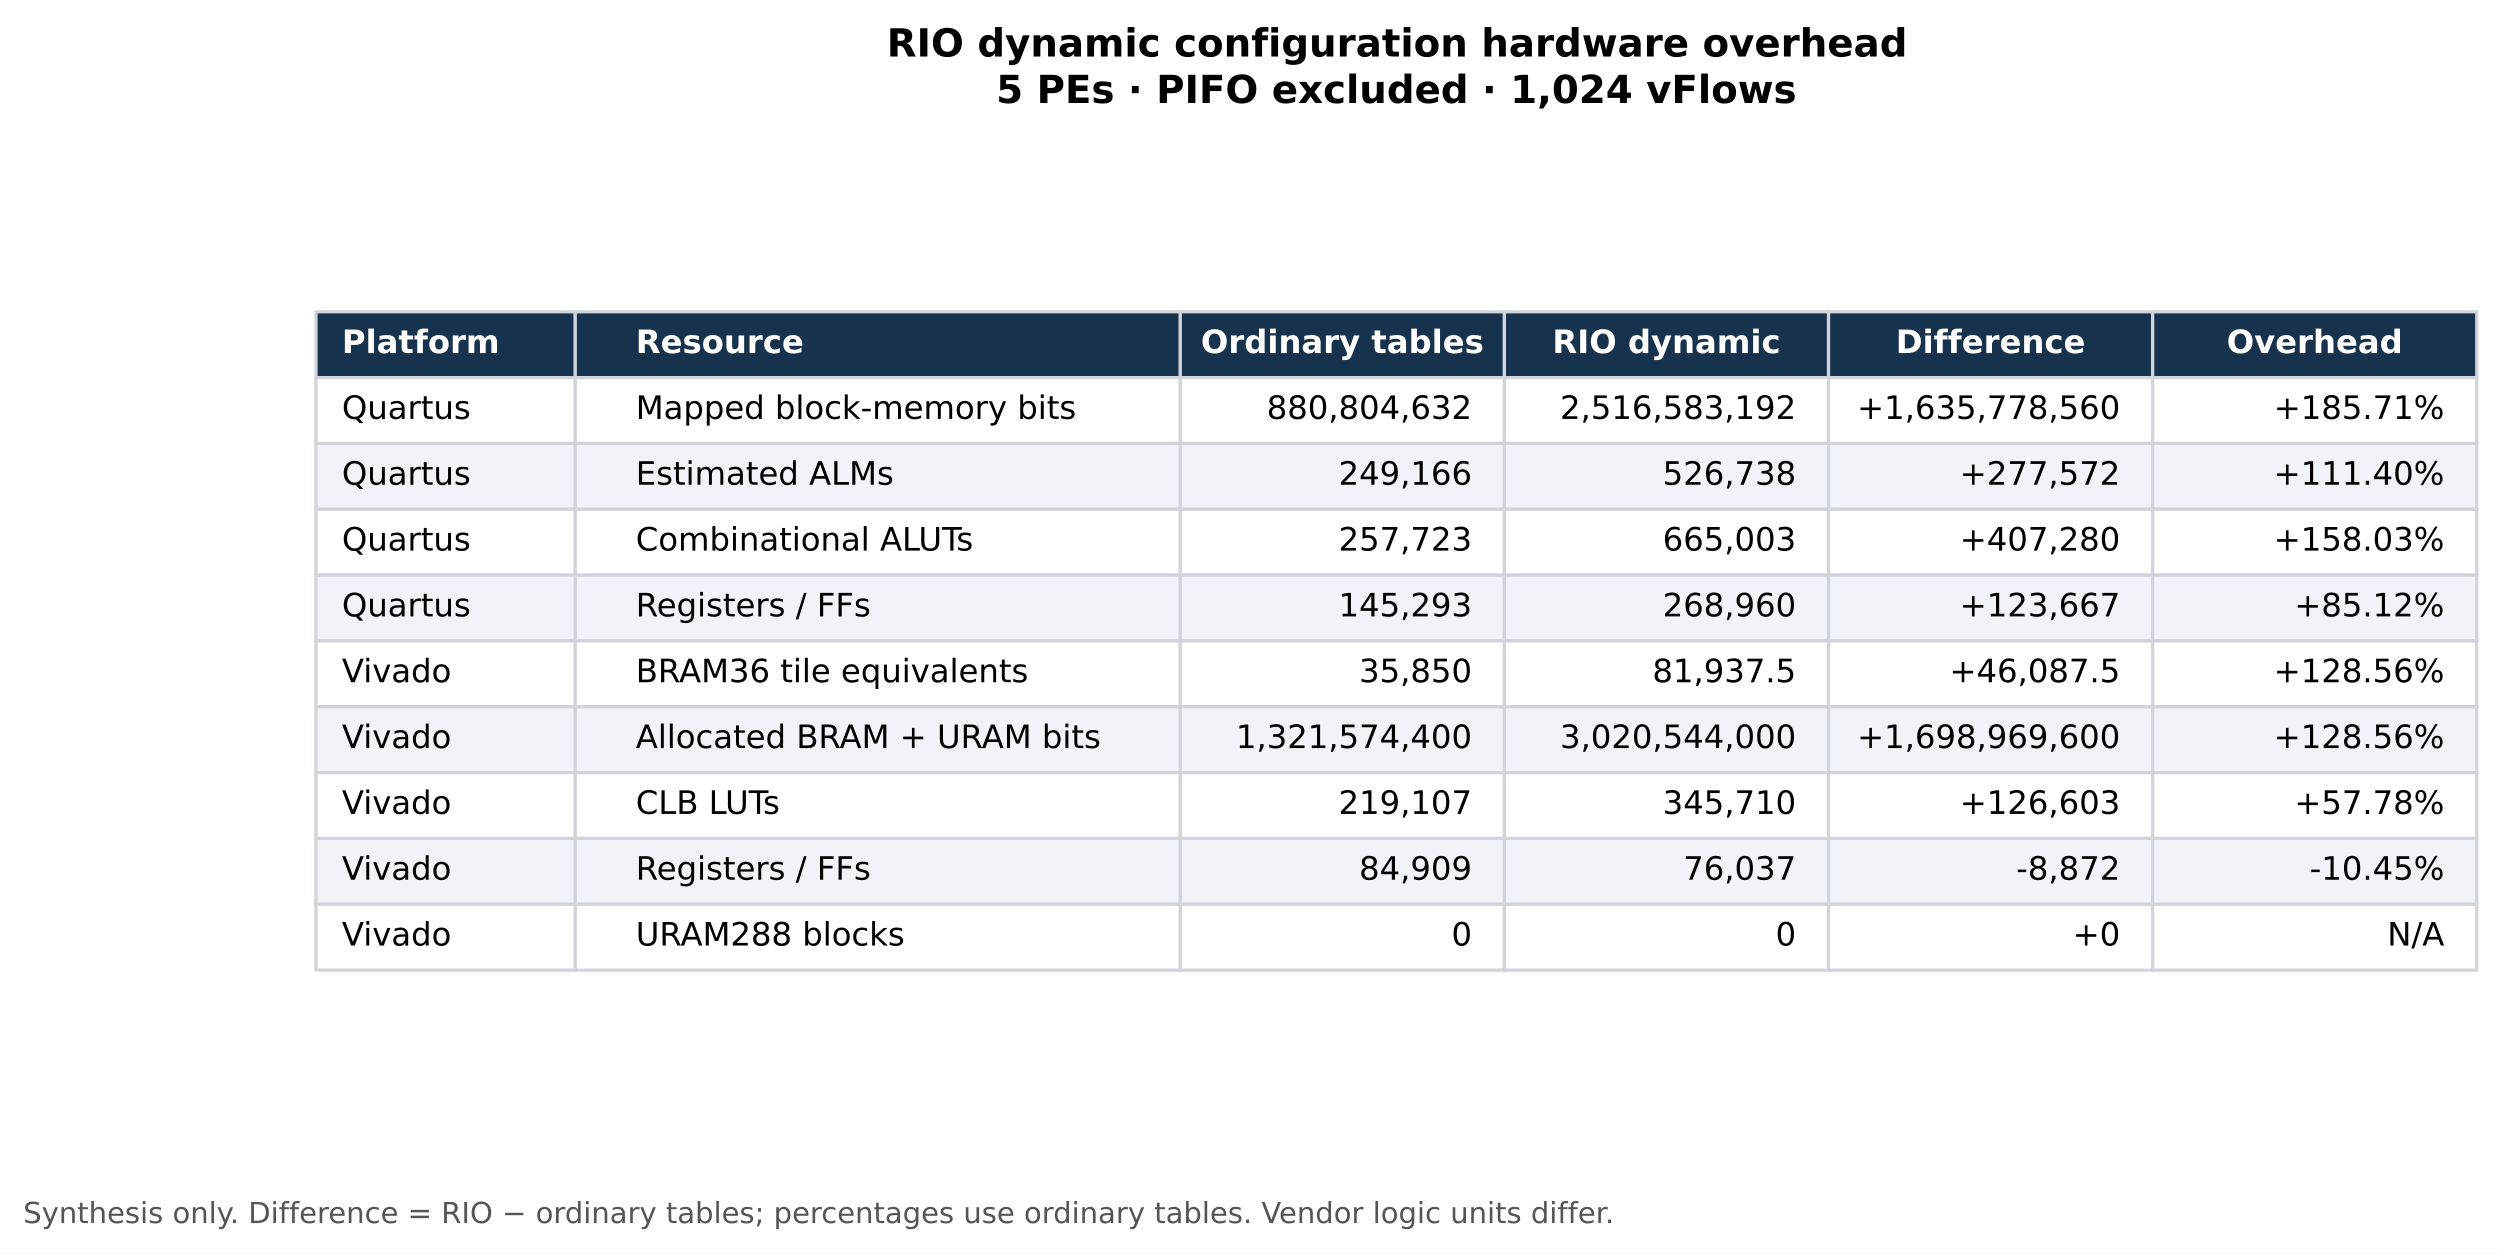
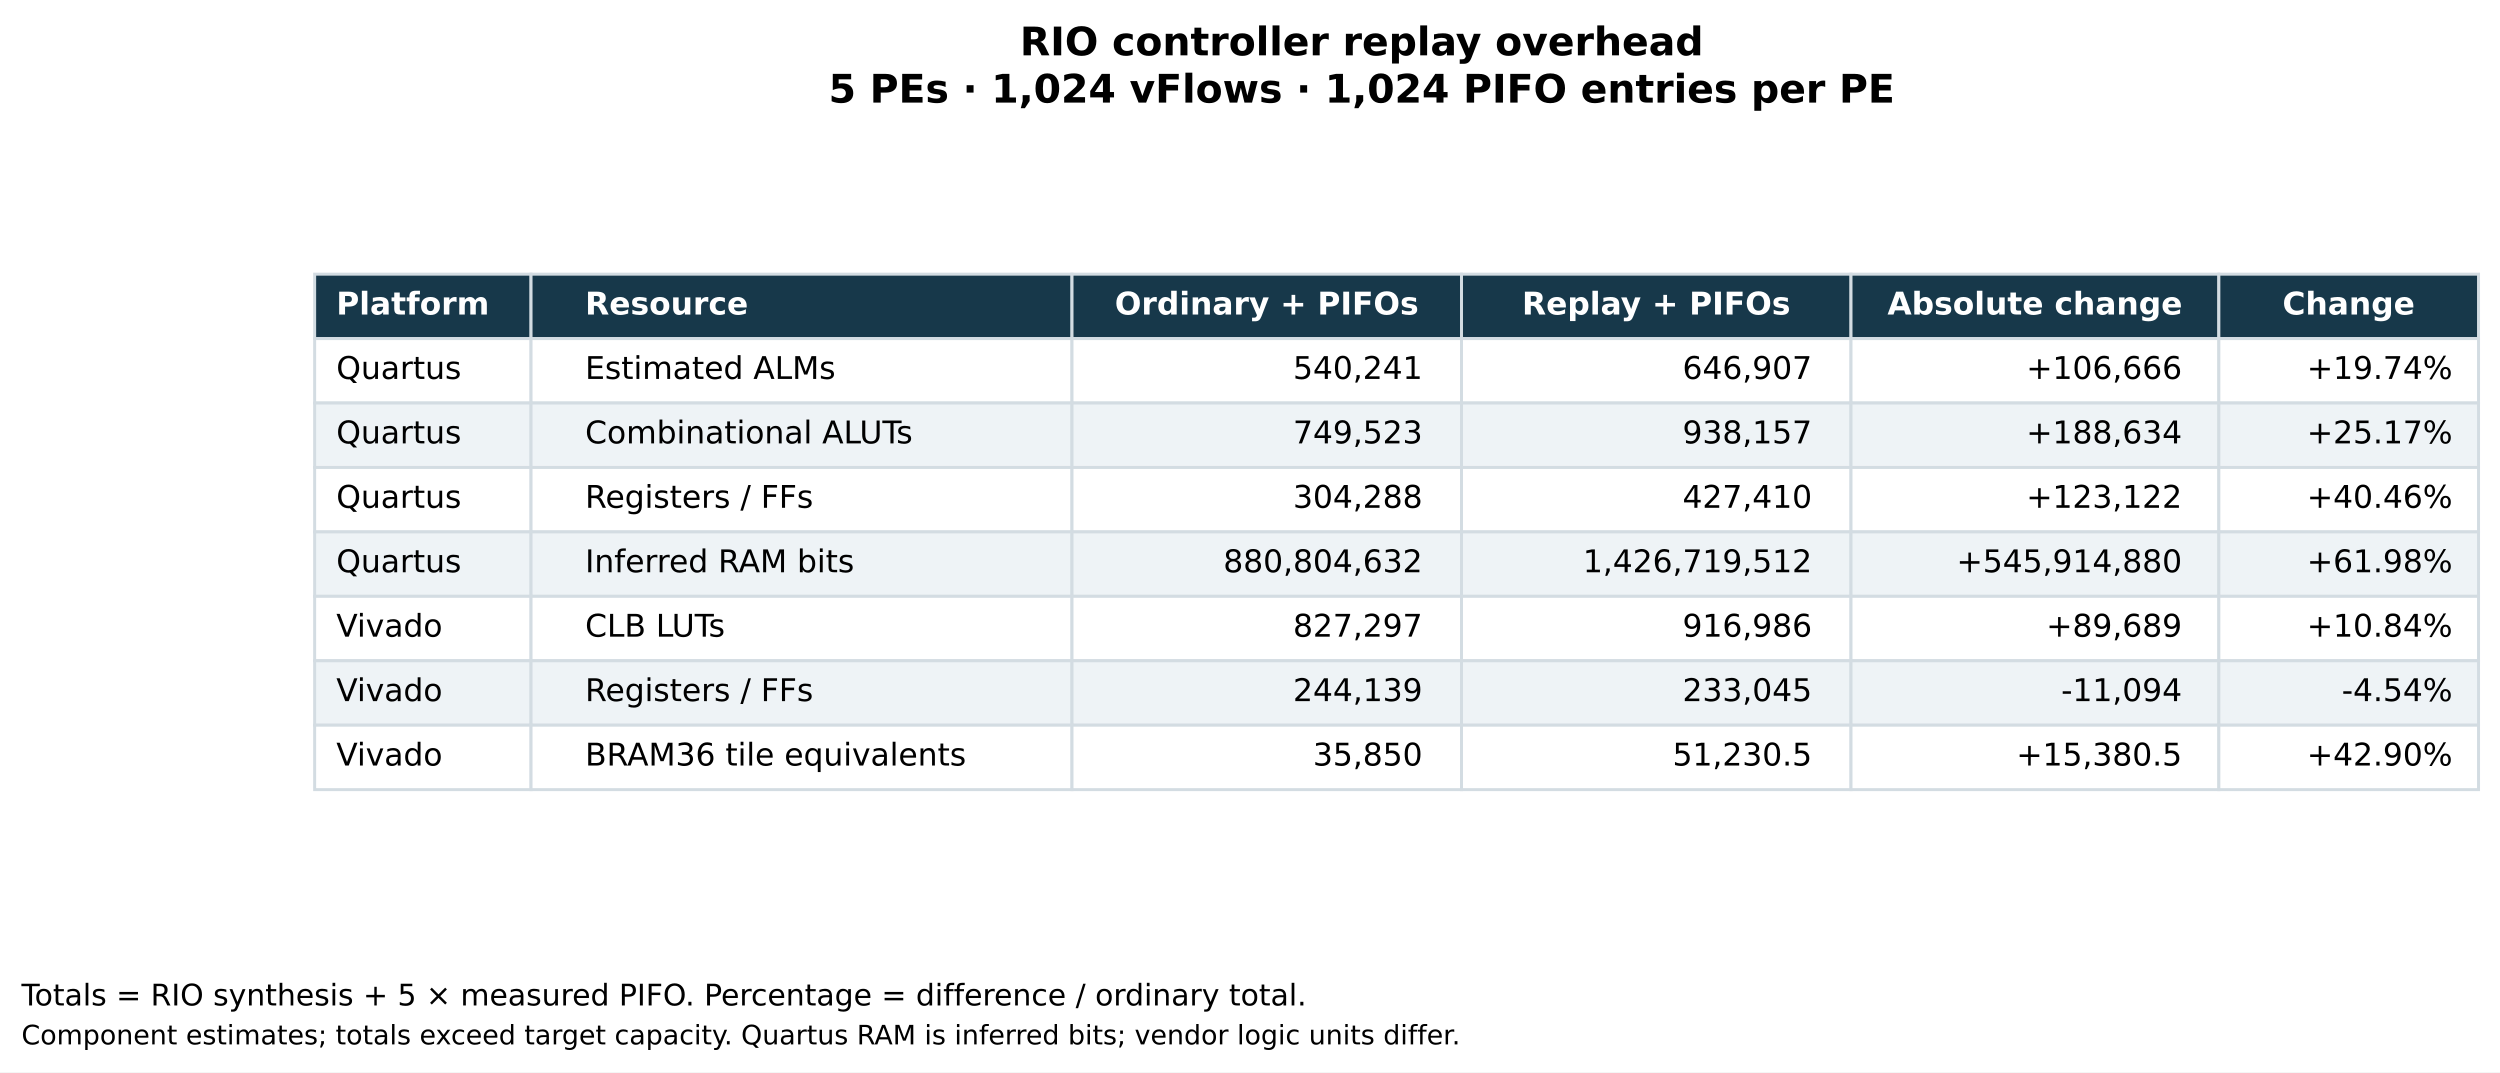
- <svg xmlns="http://www.w3.org/2000/svg" width="774.72pt" height="388.386pt" viewBox="0 0 774.72 388.386" version="1.1">
+ <svg xmlns="http://www.w3.org/2000/svg" width="838.08pt" height="359.484pt" viewBox="0 0 838.08 359.484" version="1.1">
  <defs>
    <style type="text/css">*{stroke-linejoin: round; stroke-linecap: butt}</style>
  </defs>
  <g id="figure_1">
    <g id="patch_1">
-       <path d="M 0 388.386  L 774.72 388.386  L 774.72 -0  L 0 -0  z " style="fill: #ffffff" />
+       <path d="M 0 359.484 L 838.08 359.484 L 838.08 0 L 0 0 z " style="fill: #ffffff" />
    </g>
    <g id="axes_1">
      <g id="table_1">
        <g id="patch_2">
-           <path d="M 97.92 117.021  L 178.272 117.021  L 178.272 96.621  L 97.92 96.621  z " style="fill: #17324d; stroke: #d1d5db; stroke-linejoin: miter" />
+           <path d="M 105.48 113.508 L 178.02 113.508 L 178.02 91.908 L 105.48 91.908 z " style="fill: #17384a; stroke: #d3dce2; stroke-linejoin: miter" />
        </g>
        <g id="text_1">
-           <text style="font-weight: 700; font-size: 10px; font-family: 'DejaVu Sans'; text-anchor: start; fill: #ffffff" x="105.955" y="109.419" transform="rotate(-0 105.9552 109.419)">Platform</text>
+           <text style="font-weight: 700; font-size: 10.5px; font-family: 'DejaVu Sans'; text-anchor: start; fill: #ffffff" x="112.734" y="105.436" transform="rotate(-0 112.734 105.4359)">Platform</text>
        </g>
        <g id="patch_3">
-           <path d="M 178.272 117.021  L 365.76 117.021  L 365.76 96.621  L 178.272 96.621  z " style="fill: #17324d; stroke: #d1d5db; stroke-linejoin: miter" />
+           <path d="M 178.02 113.508 L 359.37 113.508 L 359.37 91.908 L 178.02 91.908 z " style="fill: #17384a; stroke: #d3dce2; stroke-linejoin: miter" />
        </g>
        <g id="text_2">
-           <text style="font-weight: 700; font-size: 10px; font-family: 'DejaVu Sans'; text-anchor: start; fill: #ffffff" x="197.021" y="109.419" transform="rotate(-0 197.0208 109.4186)">Resource</text>
+           <text style="font-weight: 700; font-size: 10.5px; font-family: 'DejaVu Sans'; text-anchor: start; fill: #ffffff" x="196.155" y="105.436" transform="rotate(-0 196.155 105.4355)">Resource</text>
        </g>
        <g id="patch_4">
-           <path d="M 365.76 117.021  L 466.2 117.021  L 466.2 96.621  L 365.76 96.621  z " style="fill: #17324d; stroke: #d1d5db; stroke-linejoin: miter" />
+           <path d="M 359.37 113.508 L 489.942 113.508 L 489.942 91.908 L 359.37 91.908 z " style="fill: #17384a; stroke: #d3dce2; stroke-linejoin: miter" />
        </g>
        <g id="text_3">
-           <text style="font-weight: 700; font-size: 10px; font-family: 'DejaVu Sans'; text-anchor: middle; fill: #ffffff" x="415.98" y="109.419" transform="rotate(-0 415.98 109.419)">Ordinary tables</text>
+           <text style="font-weight: 700; font-size: 10.5px; font-family: 'DejaVu Sans'; text-anchor: middle; fill: #ffffff" x="424.656" y="105.436" transform="rotate(-0 424.656 105.4359)">Ordinary + PIFOs</text>
        </g>
        <g id="patch_5">
-           <path d="M 466.2 117.021  L 566.64 117.021  L 566.64 96.621  L 466.2 96.621  z " style="fill: #17324d; stroke: #d1d5db; stroke-linejoin: miter" />
+           <path d="M 489.942 113.508 L 620.514 113.508 L 620.514 91.908 L 489.942 91.908 z " style="fill: #17384a; stroke: #d3dce2; stroke-linejoin: miter" />
        </g>
        <g id="text_4">
-           <text style="font-weight: 700; font-size: 10px; font-family: 'DejaVu Sans'; text-anchor: middle; fill: #ffffff" x="516.42" y="109.419" transform="rotate(-0 516.42 109.419)">RIO dynamic</text>
+           <text style="font-weight: 700; font-size: 10.5px; font-family: 'DejaVu Sans'; text-anchor: middle; fill: #ffffff" x="555.228" y="105.436" transform="rotate(-0 555.228 105.4359)">Replay + PIFOs</text>
        </g>
        <g id="patch_6">
-           <path d="M 566.64 117.021  L 667.08 117.021  L 667.08 96.621  L 566.64 96.621  z " style="fill: #17324d; stroke: #d1d5db; stroke-linejoin: miter" />
+           <path d="M 620.514 113.508 L 743.832 113.508 L 743.832 91.908 L 620.514 91.908 z " style="fill: #17384a; stroke: #d3dce2; stroke-linejoin: miter" />
        </g>
        <g id="text_5">
-           <text style="font-weight: 700; font-size: 10px; font-family: 'DejaVu Sans'; text-anchor: middle; fill: #ffffff" x="616.86" y="109.419" transform="rotate(-0 616.86 109.419)">Difference</text>
+           <text style="font-weight: 700; font-size: 10.5px; font-family: 'DejaVu Sans'; text-anchor: middle; fill: #ffffff" x="682.173" y="105.436" transform="rotate(-0 682.173 105.4359)">Absolute change</text>
        </g>
        <g id="patch_7">
-           <path d="M 667.08 117.021  L 767.52 117.021  L 767.52 96.621  L 667.08 96.621  z " style="fill: #17324d; stroke: #d1d5db; stroke-linejoin: miter" />
+           <path d="M 743.832 113.508 L 830.88 113.508 L 830.88 91.908 L 743.832 91.908 z " style="fill: #17384a; stroke: #d3dce2; stroke-linejoin: miter" />
        </g>
        <g id="text_6">
-           <text style="font-weight: 700; font-size: 10px; font-family: 'DejaVu Sans'; text-anchor: middle; fill: #ffffff" x="717.3" y="109.419" transform="rotate(-0 717.3 109.419)">Overhead</text>
+           <text style="font-weight: 700; font-size: 10.5px; font-family: 'DejaVu Sans'; text-anchor: middle; fill: #ffffff" x="787.356" y="105.436" transform="rotate(-0 787.356 105.4359)">Change</text>
        </g>
        <g id="patch_8">
-           <path d="M 97.92 137.421  L 178.272 137.421  L 178.272 117.021  L 97.92 117.021  z " style="fill: #ffffff; stroke: #d1d5db; stroke-linejoin: miter" />
+           <path d="M 105.48 135.108 L 178.02 135.108 L 178.02 113.508 L 105.48 113.508 z " style="fill: #ffffff; stroke: #d3dce2; stroke-linejoin: miter" />
        </g>
        <g id="text_7">
-           <text style="font-size: 10px; font-family: 'DejaVu Sans'; text-anchor: start" x="105.955" y="129.819" transform="rotate(-0 105.9552 129.8186)">Quartus</text>
+           <text style="font-size: 10.5px; font-family: 'DejaVu Sans'; text-anchor: start" x="112.734" y="127.036" transform="rotate(-0 112.734 127.0355)">Quartus</text>
        </g>
        <g id="patch_9">
-           <path d="M 178.272 137.421  L 365.76 137.421  L 365.76 117.021  L 178.272 117.021  z " style="fill: #ffffff; stroke: #d1d5db; stroke-linejoin: miter" />
+           <path d="M 178.02 135.108 L 359.37 135.108 L 359.37 113.508 L 178.02 113.508 z " style="fill: #ffffff; stroke: #d3dce2; stroke-linejoin: miter" />
        </g>
        <g id="text_8">
-           <text style="font-size: 10px; font-family: 'DejaVu Sans'; text-anchor: start" x="197.021" y="129.819" transform="rotate(-0 197.0208 129.819)">Mapped block-memory bits</text>
+           <text style="font-size: 10.5px; font-family: 'DejaVu Sans'; text-anchor: start" x="196.155" y="127.036" transform="rotate(-0 196.155 127.0359)">Estimated ALMs</text>
        </g>
        <g id="patch_10">
-           <path d="M 365.76 137.421  L 466.2 137.421  L 466.2 117.021  L 365.76 117.021  z " style="fill: #ffffff; stroke: #d1d5db; stroke-linejoin: miter" />
+           <path d="M 359.37 135.108 L 489.942 135.108 L 489.942 113.508 L 359.37 113.508 z " style="fill: #ffffff; stroke: #d3dce2; stroke-linejoin: miter" />
        </g>
        <g id="text_9">
-           <text style="font-size: 10px; font-family: 'DejaVu Sans'; text-anchor: end" x="456.156" y="129.819" transform="rotate(-0 456.156 129.8186)">880,804,632</text>
+           <text style="font-size: 10.5px; font-family: 'DejaVu Sans'; text-anchor: end" x="476.885" y="127.036" transform="rotate(-0 476.8848 127.0355)">540,241</text>
        </g>
        <g id="patch_11">
-           <path d="M 466.2 137.421  L 566.64 137.421  L 566.64 117.021  L 466.2 117.021  z " style="fill: #ffffff; stroke: #d1d5db; stroke-linejoin: miter" />
+           <path d="M 489.942 135.108 L 620.514 135.108 L 620.514 113.508 L 489.942 113.508 z " style="fill: #ffffff; stroke: #d3dce2; stroke-linejoin: miter" />
        </g>
        <g id="text_10">
-           <text style="font-size: 10px; font-family: 'DejaVu Sans'; text-anchor: end" x="556.596" y="129.819" transform="rotate(-0 556.596 129.8186)">2,516,583,192</text>
+           <text style="font-size: 10.5px; font-family: 'DejaVu Sans'; text-anchor: end" x="607.457" y="127.036" transform="rotate(-0 607.4568 127.0355)">646,907</text>
        </g>
        <g id="patch_12">
-           <path d="M 566.64 137.421  L 667.08 137.421  L 667.08 117.021  L 566.64 117.021  z " style="fill: #ffffff; stroke: #d1d5db; stroke-linejoin: miter" />
+           <path d="M 620.514 135.108 L 743.832 135.108 L 743.832 113.508 L 620.514 113.508 z " style="fill: #ffffff; stroke: #d3dce2; stroke-linejoin: miter" />
        </g>
        <g id="text_11">
-           <text style="font-size: 10px; font-family: 'DejaVu Sans'; text-anchor: end" x="657.036" y="129.819" transform="rotate(-0 657.036 129.8186)">+1,635,778,560</text>
+           <text style="font-size: 10.5px; font-family: 'DejaVu Sans'; text-anchor: end" x="731.5" y="127.036" transform="rotate(-0 731.5002 127.0355)">+106,666</text>
        </g>
        <g id="patch_13">
-           <path d="M 667.08 137.421  L 767.52 137.421  L 767.52 117.021  L 667.08 117.021  z " style="fill: #ffffff; stroke: #d1d5db; stroke-linejoin: miter" />
+           <path d="M 743.832 135.108 L 830.88 135.108 L 830.88 113.508 L 743.832 113.508 z " style="fill: #ffffff; stroke: #d3dce2; stroke-linejoin: miter" />
        </g>
        <g id="text_12">
-           <text style="font-size: 10px; font-family: 'DejaVu Sans'; text-anchor: end" x="757.476" y="129.819" transform="rotate(-0 757.476 129.8186)">+185.71%</text>
+           <text style="font-size: 10.5px; font-family: 'DejaVu Sans'; text-anchor: end" x="822.175" y="127.036" transform="rotate(-0 822.1752 127.0355)">+19.74%</text>
        </g>
        <g id="patch_14">
-           <path d="M 97.92 157.821  L 178.272 157.821  L 178.272 137.421  L 97.92 137.421  z " style="fill: #f0f4f8; stroke: #d1d5db; stroke-linejoin: miter" />
+           <path d="M 105.48 156.708 L 178.02 156.708 L 178.02 135.108 L 105.48 135.108 z " style="fill: #eef3f6; stroke: #d3dce2; stroke-linejoin: miter" />
        </g>
        <g id="text_13">
-           <text style="font-size: 10px; font-family: 'DejaVu Sans'; text-anchor: start" x="105.955" y="150.219" transform="rotate(-0 105.9552 150.2186)">Quartus</text>
+           <text style="font-size: 10.5px; font-family: 'DejaVu Sans'; text-anchor: start" x="112.734" y="148.636" transform="rotate(-0 112.734 148.6355)">Quartus</text>
        </g>
        <g id="patch_15">
-           <path d="M 178.272 157.821  L 365.76 157.821  L 365.76 137.421  L 178.272 137.421  z " style="fill: #f0f4f8; stroke: #d1d5db; stroke-linejoin: miter" />
+           <path d="M 178.02 156.708 L 359.37 156.708 L 359.37 135.108 L 178.02 135.108 z " style="fill: #eef3f6; stroke: #d3dce2; stroke-linejoin: miter" />
        </g>
        <g id="text_14">
-           <text style="font-size: 10px; font-family: 'DejaVu Sans'; text-anchor: start" x="197.021" y="150.219" transform="rotate(-0 197.0208 150.219)">Estimated ALMs</text>
+           <text style="font-size: 10.5px; font-family: 'DejaVu Sans'; text-anchor: start" x="196.155" y="148.636" transform="rotate(-0 196.155 148.6359)">Combinational ALUTs</text>
        </g>
        <g id="patch_16">
-           <path d="M 365.76 157.821  L 466.2 157.821  L 466.2 137.421  L 365.76 137.421  z " style="fill: #f0f4f8; stroke: #d1d5db; stroke-linejoin: miter" />
+           <path d="M 359.37 156.708 L 489.942 156.708 L 489.942 135.108 L 359.37 135.108 z " style="fill: #eef3f6; stroke: #d3dce2; stroke-linejoin: miter" />
        </g>
        <g id="text_15">
-           <text style="font-size: 10px; font-family: 'DejaVu Sans'; text-anchor: end" x="456.156" y="150.219" transform="rotate(-0 456.156 150.2186)">249,166</text>
+           <text style="font-size: 10.5px; font-family: 'DejaVu Sans'; text-anchor: end" x="476.885" y="148.636" transform="rotate(-0 476.8848 148.6355)">749,523</text>
        </g>
        <g id="patch_17">
-           <path d="M 466.2 157.821  L 566.64 157.821  L 566.64 137.421  L 466.2 137.421  z " style="fill: #f0f4f8; stroke: #d1d5db; stroke-linejoin: miter" />
+           <path d="M 489.942 156.708 L 620.514 156.708 L 620.514 135.108 L 489.942 135.108 z " style="fill: #eef3f6; stroke: #d3dce2; stroke-linejoin: miter" />
        </g>
        <g id="text_16">
-           <text style="font-size: 10px; font-family: 'DejaVu Sans'; text-anchor: end" x="556.596" y="150.219" transform="rotate(-0 556.596 150.2186)">526,738</text>
+           <text style="font-size: 10.5px; font-family: 'DejaVu Sans'; text-anchor: end" x="607.457" y="148.636" transform="rotate(-0 607.4568 148.6355)">938,157</text>
        </g>
        <g id="patch_18">
-           <path d="M 566.64 157.821  L 667.08 157.821  L 667.08 137.421  L 566.64 137.421  z " style="fill: #f0f4f8; stroke: #d1d5db; stroke-linejoin: miter" />
+           <path d="M 620.514 156.708 L 743.832 156.708 L 743.832 135.108 L 620.514 135.108 z " style="fill: #eef3f6; stroke: #d3dce2; stroke-linejoin: miter" />
        </g>
        <g id="text_17">
-           <text style="font-size: 10px; font-family: 'DejaVu Sans'; text-anchor: end" x="657.036" y="150.219" transform="rotate(-0 657.036 150.2186)">+277,572</text>
+           <text style="font-size: 10.5px; font-family: 'DejaVu Sans'; text-anchor: end" x="731.5" y="148.636" transform="rotate(-0 731.5002 148.6355)">+188,634</text>
        </g>
        <g id="patch_19">
-           <path d="M 667.08 157.821  L 767.52 157.821  L 767.52 137.421  L 667.08 137.421  z " style="fill: #f0f4f8; stroke: #d1d5db; stroke-linejoin: miter" />
+           <path d="M 743.832 156.708 L 830.88 156.708 L 830.88 135.108 L 743.832 135.108 z " style="fill: #eef3f6; stroke: #d3dce2; stroke-linejoin: miter" />
        </g>
        <g id="text_18">
-           <text style="font-size: 10px; font-family: 'DejaVu Sans'; text-anchor: end" x="757.476" y="150.219" transform="rotate(-0 757.476 150.2186)">+111.40%</text>
+           <text style="font-size: 10.5px; font-family: 'DejaVu Sans'; text-anchor: end" x="822.175" y="148.636" transform="rotate(-0 822.1752 148.6355)">+25.17%</text>
        </g>
        <g id="patch_20">
-           <path d="M 97.92 178.221  L 178.272 178.221  L 178.272 157.821  L 97.92 157.821  z " style="fill: #ffffff; stroke: #d1d5db; stroke-linejoin: miter" />
+           <path d="M 105.48 178.308 L 178.02 178.308 L 178.02 156.708 L 105.48 156.708 z " style="fill: #ffffff; stroke: #d3dce2; stroke-linejoin: miter" />
        </g>
        <g id="text_19">
-           <text style="font-size: 10px; font-family: 'DejaVu Sans'; text-anchor: start" x="105.955" y="170.619" transform="rotate(-0 105.9552 170.6186)">Quartus</text>
+           <text style="font-size: 10.5px; font-family: 'DejaVu Sans'; text-anchor: start" x="112.734" y="170.236" transform="rotate(-0 112.734 170.2355)">Quartus</text>
        </g>
        <g id="patch_21">
-           <path d="M 178.272 178.221  L 365.76 178.221  L 365.76 157.821  L 178.272 157.821  z " style="fill: #ffffff; stroke: #d1d5db; stroke-linejoin: miter" />
+           <path d="M 178.02 178.308 L 359.37 178.308 L 359.37 156.708 L 178.02 156.708 z " style="fill: #ffffff; stroke: #d3dce2; stroke-linejoin: miter" />
        </g>
        <g id="text_20">
-           <text style="font-size: 10px; font-family: 'DejaVu Sans'; text-anchor: start" x="197.021" y="170.619" transform="rotate(-0 197.0208 170.619)">Combinational ALUTs</text>
+           <text style="font-size: 10.5px; font-family: 'DejaVu Sans'; text-anchor: start" x="196.155" y="170.236" transform="rotate(-0 196.155 170.2359)">Registers / FFs</text>
        </g>
        <g id="patch_22">
-           <path d="M 365.76 178.221  L 466.2 178.221  L 466.2 157.821  L 365.76 157.821  z " style="fill: #ffffff; stroke: #d1d5db; stroke-linejoin: miter" />
+           <path d="M 359.37 178.308 L 489.942 178.308 L 489.942 156.708 L 359.37 156.708 z " style="fill: #ffffff; stroke: #d3dce2; stroke-linejoin: miter" />
        </g>
        <g id="text_21">
-           <text style="font-size: 10px; font-family: 'DejaVu Sans'; text-anchor: end" x="456.156" y="170.619" transform="rotate(-0 456.156 170.6186)">257,723</text>
+           <text style="font-size: 10.5px; font-family: 'DejaVu Sans'; text-anchor: end" x="476.885" y="170.236" transform="rotate(-0 476.8848 170.2355)">304,288</text>
        </g>
        <g id="patch_23">
-           <path d="M 466.2 178.221  L 566.64 178.221  L 566.64 157.821  L 466.2 157.821  z " style="fill: #ffffff; stroke: #d1d5db; stroke-linejoin: miter" />
+           <path d="M 489.942 178.308 L 620.514 178.308 L 620.514 156.708 L 489.942 156.708 z " style="fill: #ffffff; stroke: #d3dce2; stroke-linejoin: miter" />
        </g>
        <g id="text_22">
-           <text style="font-size: 10px; font-family: 'DejaVu Sans'; text-anchor: end" x="556.596" y="170.619" transform="rotate(-0 556.596 170.6186)">665,003</text>
+           <text style="font-size: 10.5px; font-family: 'DejaVu Sans'; text-anchor: end" x="607.457" y="170.236" transform="rotate(-0 607.4568 170.2355)">427,410</text>
        </g>
        <g id="patch_24">
-           <path d="M 566.64 178.221  L 667.08 178.221  L 667.08 157.821  L 566.64 157.821  z " style="fill: #ffffff; stroke: #d1d5db; stroke-linejoin: miter" />
+           <path d="M 620.514 178.308 L 743.832 178.308 L 743.832 156.708 L 620.514 156.708 z " style="fill: #ffffff; stroke: #d3dce2; stroke-linejoin: miter" />
        </g>
        <g id="text_23">
-           <text style="font-size: 10px; font-family: 'DejaVu Sans'; text-anchor: end" x="657.036" y="170.619" transform="rotate(-0 657.036 170.6186)">+407,280</text>
+           <text style="font-size: 10.5px; font-family: 'DejaVu Sans'; text-anchor: end" x="731.5" y="170.236" transform="rotate(-0 731.5002 170.2355)">+123,122</text>
        </g>
        <g id="patch_25">
-           <path d="M 667.08 178.221  L 767.52 178.221  L 767.52 157.821  L 667.08 157.821  z " style="fill: #ffffff; stroke: #d1d5db; stroke-linejoin: miter" />
+           <path d="M 743.832 178.308 L 830.88 178.308 L 830.88 156.708 L 743.832 156.708 z " style="fill: #ffffff; stroke: #d3dce2; stroke-linejoin: miter" />
        </g>
        <g id="text_24">
-           <text style="font-size: 10px; font-family: 'DejaVu Sans'; text-anchor: end" x="757.476" y="170.619" transform="rotate(-0 757.476 170.6186)">+158.03%</text>
+           <text style="font-size: 10.5px; font-family: 'DejaVu Sans'; text-anchor: end" x="822.175" y="170.236" transform="rotate(-0 822.1752 170.2355)">+40.46%</text>
        </g>
        <g id="patch_26">
-           <path d="M 97.92 198.621  L 178.272 198.621  L 178.272 178.221  L 97.92 178.221  z " style="fill: #f0f4f8; stroke: #d1d5db; stroke-linejoin: miter" />
+           <path d="M 105.48 199.908 L 178.02 199.908 L 178.02 178.308 L 105.48 178.308 z " style="fill: #eef3f6; stroke: #d3dce2; stroke-linejoin: miter" />
        </g>
        <g id="text_25">
-           <text style="font-size: 10px; font-family: 'DejaVu Sans'; text-anchor: start" x="105.955" y="191.019" transform="rotate(-0 105.9552 191.0186)">Quartus</text>
+           <text style="font-size: 10.5px; font-family: 'DejaVu Sans'; text-anchor: start" x="112.734" y="191.836" transform="rotate(-0 112.734 191.8355)">Quartus</text>
        </g>
        <g id="patch_27">
-           <path d="M 178.272 198.621  L 365.76 198.621  L 365.76 178.221  L 178.272 178.221  z " style="fill: #f0f4f8; stroke: #d1d5db; stroke-linejoin: miter" />
+           <path d="M 178.02 199.908 L 359.37 199.908 L 359.37 178.308 L 178.02 178.308 z " style="fill: #eef3f6; stroke: #d3dce2; stroke-linejoin: miter" />
        </g>
        <g id="text_26">
-           <text style="font-size: 10px; font-family: 'DejaVu Sans'; text-anchor: start" x="197.021" y="191.019" transform="rotate(-0 197.0208 191.019)">Registers / FFs</text>
+           <text style="font-size: 10.5px; font-family: 'DejaVu Sans'; text-anchor: start" x="196.155" y="191.836" transform="rotate(-0 196.155 191.8359)">Inferred RAM bits</text>
        </g>
        <g id="patch_28">
-           <path d="M 365.76 198.621  L 466.2 198.621  L 466.2 178.221  L 365.76 178.221  z " style="fill: #f0f4f8; stroke: #d1d5db; stroke-linejoin: miter" />
+           <path d="M 359.37 199.908 L 489.942 199.908 L 489.942 178.308 L 359.37 178.308 z " style="fill: #eef3f6; stroke: #d3dce2; stroke-linejoin: miter" />
        </g>
        <g id="text_27">
-           <text style="font-size: 10px; font-family: 'DejaVu Sans'; text-anchor: end" x="456.156" y="191.019" transform="rotate(-0 456.156 191.0186)">145,293</text>
+           <text style="font-size: 10.5px; font-family: 'DejaVu Sans'; text-anchor: end" x="476.885" y="191.836" transform="rotate(-0 476.8848 191.8355)">880,804,632</text>
        </g>
        <g id="patch_29">
-           <path d="M 466.2 198.621  L 566.64 198.621  L 566.64 178.221  L 466.2 178.221  z " style="fill: #f0f4f8; stroke: #d1d5db; stroke-linejoin: miter" />
+           <path d="M 489.942 199.908 L 620.514 199.908 L 620.514 178.308 L 489.942 178.308 z " style="fill: #eef3f6; stroke: #d3dce2; stroke-linejoin: miter" />
        </g>
        <g id="text_28">
-           <text style="font-size: 10px; font-family: 'DejaVu Sans'; text-anchor: end" x="556.596" y="191.019" transform="rotate(-0 556.596 191.0186)">268,960</text>
+           <text style="font-size: 10.5px; font-family: 'DejaVu Sans'; text-anchor: end" x="607.457" y="191.836" transform="rotate(-0 607.4568 191.8355)">1,426,719,512</text>
        </g>
        <g id="patch_30">
-           <path d="M 566.64 198.621  L 667.08 198.621  L 667.08 178.221  L 566.64 178.221  z " style="fill: #f0f4f8; stroke: #d1d5db; stroke-linejoin: miter" />
+           <path d="M 620.514 199.908 L 743.832 199.908 L 743.832 178.308 L 620.514 178.308 z " style="fill: #eef3f6; stroke: #d3dce2; stroke-linejoin: miter" />
        </g>
        <g id="text_29">
-           <text style="font-size: 10px; font-family: 'DejaVu Sans'; text-anchor: end" x="657.036" y="191.019" transform="rotate(-0 657.036 191.0186)">+123,667</text>
+           <text style="font-size: 10.5px; font-family: 'DejaVu Sans'; text-anchor: end" x="731.5" y="191.836" transform="rotate(-0 731.5002 191.8355)">+545,914,880</text>
        </g>
        <g id="patch_31">
-           <path d="M 667.08 198.621  L 767.52 198.621  L 767.52 178.221  L 667.08 178.221  z " style="fill: #f0f4f8; stroke: #d1d5db; stroke-linejoin: miter" />
+           <path d="M 743.832 199.908 L 830.88 199.908 L 830.88 178.308 L 743.832 178.308 z " style="fill: #eef3f6; stroke: #d3dce2; stroke-linejoin: miter" />
        </g>
        <g id="text_30">
-           <text style="font-size: 10px; font-family: 'DejaVu Sans'; text-anchor: end" x="757.476" y="191.019" transform="rotate(-0 757.476 191.0186)">+85.12%</text>
+           <text style="font-size: 10.5px; font-family: 'DejaVu Sans'; text-anchor: end" x="822.175" y="191.836" transform="rotate(-0 822.1752 191.8355)">+61.98%</text>
        </g>
        <g id="patch_32">
-           <path d="M 97.92 219.021  L 178.272 219.021  L 178.272 198.621  L 97.92 198.621  z " style="fill: #ffffff; stroke: #d1d5db; stroke-linejoin: miter" />
+           <path d="M 105.48 221.508 L 178.02 221.508 L 178.02 199.908 L 105.48 199.908 z " style="fill: #ffffff; stroke: #d3dce2; stroke-linejoin: miter" />
        </g>
        <g id="text_31">
-           <text style="font-size: 10px; font-family: 'DejaVu Sans'; text-anchor: start" x="105.955" y="211.419" transform="rotate(-0 105.9552 211.419)">Vivado</text>
+           <text style="font-size: 10.5px; font-family: 'DejaVu Sans'; text-anchor: start" x="112.734" y="213.436" transform="rotate(-0 112.734 213.4359)">Vivado</text>
        </g>
        <g id="patch_33">
-           <path d="M 178.272 219.021  L 365.76 219.021  L 365.76 198.621  L 178.272 198.621  z " style="fill: #ffffff; stroke: #d1d5db; stroke-linejoin: miter" />
+           <path d="M 178.02 221.508 L 359.37 221.508 L 359.37 199.908 L 178.02 199.908 z " style="fill: #ffffff; stroke: #d3dce2; stroke-linejoin: miter" />
        </g>
        <g id="text_32">
-           <text style="font-size: 10px; font-family: 'DejaVu Sans'; text-anchor: start" x="197.021" y="211.419" transform="rotate(-0 197.0208 211.419)">BRAM36 tile equivalents</text>
+           <text style="font-size: 10.5px; font-family: 'DejaVu Sans'; text-anchor: start" x="196.155" y="213.436" transform="rotate(-0 196.155 213.4355)">CLB LUTs</text>
        </g>
        <g id="patch_34">
-           <path d="M 365.76 219.021  L 466.2 219.021  L 466.2 198.621  L 365.76 198.621  z " style="fill: #ffffff; stroke: #d1d5db; stroke-linejoin: miter" />
+           <path d="M 359.37 221.508 L 489.942 221.508 L 489.942 199.908 L 359.37 199.908 z " style="fill: #ffffff; stroke: #d3dce2; stroke-linejoin: miter" />
        </g>
        <g id="text_33">
-           <text style="font-size: 10px; font-family: 'DejaVu Sans'; text-anchor: end" x="456.156" y="211.419" transform="rotate(-0 456.156 211.4186)">35,850</text>
+           <text style="font-size: 10.5px; font-family: 'DejaVu Sans'; text-anchor: end" x="476.885" y="213.436" transform="rotate(-0 476.8848 213.4355)">827,297</text>
        </g>
        <g id="patch_35">
-           <path d="M 466.2 219.021  L 566.64 219.021  L 566.64 198.621  L 466.2 198.621  z " style="fill: #ffffff; stroke: #d1d5db; stroke-linejoin: miter" />
+           <path d="M 489.942 221.508 L 620.514 221.508 L 620.514 199.908 L 489.942 199.908 z " style="fill: #ffffff; stroke: #d3dce2; stroke-linejoin: miter" />
        </g>
        <g id="text_34">
-           <text style="font-size: 10px; font-family: 'DejaVu Sans'; text-anchor: end" x="556.596" y="211.419" transform="rotate(-0 556.596 211.4186)">81,937.5</text>
+           <text style="font-size: 10.5px; font-family: 'DejaVu Sans'; text-anchor: end" x="607.457" y="213.436" transform="rotate(-0 607.4568 213.4355)">916,986</text>
        </g>
        <g id="patch_36">
-           <path d="M 566.64 219.021  L 667.08 219.021  L 667.08 198.621  L 566.64 198.621  z " style="fill: #ffffff; stroke: #d1d5db; stroke-linejoin: miter" />
+           <path d="M 620.514 221.508 L 743.832 221.508 L 743.832 199.908 L 620.514 199.908 z " style="fill: #ffffff; stroke: #d3dce2; stroke-linejoin: miter" />
        </g>
        <g id="text_35">
-           <text style="font-size: 10px; font-family: 'DejaVu Sans'; text-anchor: end" x="657.036" y="211.419" transform="rotate(-0 657.036 211.4186)">+46,087.5</text>
+           <text style="font-size: 10.5px; font-family: 'DejaVu Sans'; text-anchor: end" x="731.5" y="213.436" transform="rotate(-0 731.5002 213.4355)">+89,689</text>
        </g>
        <g id="patch_37">
-           <path d="M 667.08 219.021  L 767.52 219.021  L 767.52 198.621  L 667.08 198.621  z " style="fill: #ffffff; stroke: #d1d5db; stroke-linejoin: miter" />
+           <path d="M 743.832 221.508 L 830.88 221.508 L 830.88 199.908 L 743.832 199.908 z " style="fill: #ffffff; stroke: #d3dce2; stroke-linejoin: miter" />
        </g>
        <g id="text_36">
-           <text style="font-size: 10px; font-family: 'DejaVu Sans'; text-anchor: end" x="757.476" y="211.419" transform="rotate(-0 757.476 211.4186)">+128.56%</text>
+           <text style="font-size: 10.5px; font-family: 'DejaVu Sans'; text-anchor: end" x="822.175" y="213.436" transform="rotate(-0 822.1752 213.4355)">+10.84%</text>
        </g>
        <g id="patch_38">
-           <path d="M 97.92 239.421  L 178.272 239.421  L 178.272 219.021  L 97.92 219.021  z " style="fill: #f0f4f8; stroke: #d1d5db; stroke-linejoin: miter" />
+           <path d="M 105.48 243.108 L 178.02 243.108 L 178.02 221.508 L 105.48 221.508 z " style="fill: #eef3f6; stroke: #d3dce2; stroke-linejoin: miter" />
        </g>
        <g id="text_37">
-           <text style="font-size: 10px; font-family: 'DejaVu Sans'; text-anchor: start" x="105.955" y="231.819" transform="rotate(-0 105.9552 231.819)">Vivado</text>
+           <text style="font-size: 10.5px; font-family: 'DejaVu Sans'; text-anchor: start" x="112.734" y="235.036" transform="rotate(-0 112.734 235.0359)">Vivado</text>
        </g>
        <g id="patch_39">
-           <path d="M 178.272 239.421  L 365.76 239.421  L 365.76 219.021  L 178.272 219.021  z " style="fill: #f0f4f8; stroke: #d1d5db; stroke-linejoin: miter" />
+           <path d="M 178.02 243.108 L 359.37 243.108 L 359.37 221.508 L 178.02 221.508 z " style="fill: #eef3f6; stroke: #d3dce2; stroke-linejoin: miter" />
        </g>
        <g id="text_38">
-           <text style="font-size: 10px; font-family: 'DejaVu Sans'; text-anchor: start" x="197.021" y="231.819" transform="rotate(-0 197.0208 231.819)">Allocated BRAM + URAM bits</text>
+           <text style="font-size: 10.5px; font-family: 'DejaVu Sans'; text-anchor: start" x="196.155" y="235.036" transform="rotate(-0 196.155 235.0359)">Registers / FFs</text>
        </g>
        <g id="patch_40">
-           <path d="M 365.76 239.421  L 466.2 239.421  L 466.2 219.021  L 365.76 219.021  z " style="fill: #f0f4f8; stroke: #d1d5db; stroke-linejoin: miter" />
+           <path d="M 359.37 243.108 L 489.942 243.108 L 489.942 221.508 L 359.37 221.508 z " style="fill: #eef3f6; stroke: #d3dce2; stroke-linejoin: miter" />
        </g>
        <g id="text_39">
-           <text style="font-size: 10px; font-family: 'DejaVu Sans'; text-anchor: end" x="456.156" y="231.819" transform="rotate(-0 456.156 231.8186)">1,321,574,400</text>
+           <text style="font-size: 10.5px; font-family: 'DejaVu Sans'; text-anchor: end" x="476.885" y="235.036" transform="rotate(-0 476.8848 235.0355)">244,139</text>
        </g>
        <g id="patch_41">
-           <path d="M 466.2 239.421  L 566.64 239.421  L 566.64 219.021  L 466.2 219.021  z " style="fill: #f0f4f8; stroke: #d1d5db; stroke-linejoin: miter" />
+           <path d="M 489.942 243.108 L 620.514 243.108 L 620.514 221.508 L 489.942 221.508 z " style="fill: #eef3f6; stroke: #d3dce2; stroke-linejoin: miter" />
        </g>
        <g id="text_40">
-           <text style="font-size: 10px; font-family: 'DejaVu Sans'; text-anchor: end" x="556.596" y="231.819" transform="rotate(-0 556.596 231.8186)">3,020,544,000</text>
+           <text style="font-size: 10.5px; font-family: 'DejaVu Sans'; text-anchor: end" x="607.457" y="235.036" transform="rotate(-0 607.4568 235.0355)">233,045</text>
        </g>
        <g id="patch_42">
-           <path d="M 566.64 239.421  L 667.08 239.421  L 667.08 219.021  L 566.64 219.021  z " style="fill: #f0f4f8; stroke: #d1d5db; stroke-linejoin: miter" />
+           <path d="M 620.514 243.108 L 743.832 243.108 L 743.832 221.508 L 620.514 221.508 z " style="fill: #eef3f6; stroke: #d3dce2; stroke-linejoin: miter" />
        </g>
        <g id="text_41">
-           <text style="font-size: 10px; font-family: 'DejaVu Sans'; text-anchor: end" x="657.036" y="231.819" transform="rotate(-0 657.036 231.8186)">+1,698,969,600</text>
+           <text style="font-size: 10.5px; font-family: 'DejaVu Sans'; text-anchor: end" x="731.5" y="235.036" transform="rotate(-0 731.5002 235.0355)">-11,094</text>
        </g>
        <g id="patch_43">
-           <path d="M 667.08 239.421  L 767.52 239.421  L 767.52 219.021  L 667.08 219.021  z " style="fill: #f0f4f8; stroke: #d1d5db; stroke-linejoin: miter" />
+           <path d="M 743.832 243.108 L 830.88 243.108 L 830.88 221.508 L 743.832 221.508 z " style="fill: #eef3f6; stroke: #d3dce2; stroke-linejoin: miter" />
        </g>
        <g id="text_42">
-           <text style="font-size: 10px; font-family: 'DejaVu Sans'; text-anchor: end" x="757.476" y="231.819" transform="rotate(-0 757.476 231.8186)">+128.56%</text>
+           <text style="font-size: 10.5px; font-family: 'DejaVu Sans'; text-anchor: end" x="822.175" y="235.036" transform="rotate(-0 822.1752 235.0355)">-4.54%</text>
        </g>
        <g id="patch_44">
-           <path d="M 97.92 259.821  L 178.272 259.821  L 178.272 239.421  L 97.92 239.421  z " style="fill: #ffffff; stroke: #d1d5db; stroke-linejoin: miter" />
+           <path d="M 105.48 264.708 L 178.02 264.708 L 178.02 243.108 L 105.48 243.108 z " style="fill: #ffffff; stroke: #d3dce2; stroke-linejoin: miter" />
        </g>
        <g id="text_43">
-           <text style="font-size: 10px; font-family: 'DejaVu Sans'; text-anchor: start" x="105.955" y="252.219" transform="rotate(-0 105.9552 252.219)">Vivado</text>
+           <text style="font-size: 10.5px; font-family: 'DejaVu Sans'; text-anchor: start" x="112.734" y="256.636" transform="rotate(-0 112.734 256.6359)">Vivado</text>
        </g>
        <g id="patch_45">
-           <path d="M 178.272 259.821  L 365.76 259.821  L 365.76 239.421  L 178.272 239.421  z " style="fill: #ffffff; stroke: #d1d5db; stroke-linejoin: miter" />
+           <path d="M 178.02 264.708 L 359.37 264.708 L 359.37 243.108 L 178.02 243.108 z " style="fill: #ffffff; stroke: #d3dce2; stroke-linejoin: miter" />
        </g>
        <g id="text_44">
-           <text style="font-size: 10px; font-family: 'DejaVu Sans'; text-anchor: start" x="197.021" y="252.219" transform="rotate(-0 197.0208 252.2186)">CLB LUTs</text>
+           <text style="font-size: 10.5px; font-family: 'DejaVu Sans'; text-anchor: start" x="196.155" y="256.636" transform="rotate(-0 196.155 256.6359)">BRAM36 tile equivalents</text>
        </g>
        <g id="patch_46">
-           <path d="M 365.76 259.821  L 466.2 259.821  L 466.2 239.421  L 365.76 239.421  z " style="fill: #ffffff; stroke: #d1d5db; stroke-linejoin: miter" />
+           <path d="M 359.37 264.708 L 489.942 264.708 L 489.942 243.108 L 359.37 243.108 z " style="fill: #ffffff; stroke: #d3dce2; stroke-linejoin: miter" />
        </g>
        <g id="text_45">
-           <text style="font-size: 10px; font-family: 'DejaVu Sans'; text-anchor: end" x="456.156" y="252.219" transform="rotate(-0 456.156 252.2186)">219,107</text>
+           <text style="font-size: 10.5px; font-family: 'DejaVu Sans'; text-anchor: end" x="476.885" y="256.636" transform="rotate(-0 476.8848 256.6355)">35,850</text>
        </g>
        <g id="patch_47">
-           <path d="M 466.2 259.821  L 566.64 259.821  L 566.64 239.421  L 466.2 239.421  z " style="fill: #ffffff; stroke: #d1d5db; stroke-linejoin: miter" />
+           <path d="M 489.942 264.708 L 620.514 264.708 L 620.514 243.108 L 489.942 243.108 z " style="fill: #ffffff; stroke: #d3dce2; stroke-linejoin: miter" />
        </g>
        <g id="text_46">
-           <text style="font-size: 10px; font-family: 'DejaVu Sans'; text-anchor: end" x="556.596" y="252.219" transform="rotate(-0 556.596 252.2186)">345,710</text>
+           <text style="font-size: 10.5px; font-family: 'DejaVu Sans'; text-anchor: end" x="607.457" y="256.636" transform="rotate(-0 607.4568 256.6355)">51,230.5</text>
        </g>
        <g id="patch_48">
-           <path d="M 566.64 259.821  L 667.08 259.821  L 667.08 239.421  L 566.64 239.421  z " style="fill: #ffffff; stroke: #d1d5db; stroke-linejoin: miter" />
+           <path d="M 620.514 264.708 L 743.832 264.708 L 743.832 243.108 L 620.514 243.108 z " style="fill: #ffffff; stroke: #d3dce2; stroke-linejoin: miter" />
        </g>
        <g id="text_47">
-           <text style="font-size: 10px; font-family: 'DejaVu Sans'; text-anchor: end" x="657.036" y="252.219" transform="rotate(-0 657.036 252.2186)">+126,603</text>
+           <text style="font-size: 10.5px; font-family: 'DejaVu Sans'; text-anchor: end" x="731.5" y="256.636" transform="rotate(-0 731.5002 256.6355)">+15,380.5</text>
        </g>
        <g id="patch_49">
-           <path d="M 667.08 259.821  L 767.52 259.821  L 767.52 239.421  L 667.08 239.421  z " style="fill: #ffffff; stroke: #d1d5db; stroke-linejoin: miter" />
+           <path d="M 743.832 264.708 L 830.88 264.708 L 830.88 243.108 L 743.832 243.108 z " style="fill: #ffffff; stroke: #d3dce2; stroke-linejoin: miter" />
        </g>
        <g id="text_48">
-           <text style="font-size: 10px; font-family: 'DejaVu Sans'; text-anchor: end" x="757.476" y="252.219" transform="rotate(-0 757.476 252.2186)">+57.78%</text>
-         </g>
-         <g id="patch_50">
-           <path d="M 97.92 280.221  L 178.272 280.221  L 178.272 259.821  L 97.92 259.821  z " style="fill: #f0f4f8; stroke: #d1d5db; stroke-linejoin: miter" />
-         </g>
-         <g id="text_49">
-           <text style="font-size: 10px; font-family: 'DejaVu Sans'; text-anchor: start" x="105.955" y="272.619" transform="rotate(-0 105.9552 272.619)">Vivado</text>
-         </g>
-         <g id="patch_51">
-           <path d="M 178.272 280.221  L 365.76 280.221  L 365.76 259.821  L 178.272 259.821  z " style="fill: #f0f4f8; stroke: #d1d5db; stroke-linejoin: miter" />
-         </g>
-         <g id="text_50">
-           <text style="font-size: 10px; font-family: 'DejaVu Sans'; text-anchor: start" x="197.021" y="272.619" transform="rotate(-0 197.0208 272.619)">Registers / FFs</text>
-         </g>
-         <g id="patch_52">
-           <path d="M 365.76 280.221  L 466.2 280.221  L 466.2 259.821  L 365.76 259.821  z " style="fill: #f0f4f8; stroke: #d1d5db; stroke-linejoin: miter" />
-         </g>
-         <g id="text_51">
-           <text style="font-size: 10px; font-family: 'DejaVu Sans'; text-anchor: end" x="456.156" y="272.619" transform="rotate(-0 456.156 272.6186)">84,909</text>
-         </g>
-         <g id="patch_53">
-           <path d="M 466.2 280.221  L 566.64 280.221  L 566.64 259.821  L 466.2 259.821  z " style="fill: #f0f4f8; stroke: #d1d5db; stroke-linejoin: miter" />
-         </g>
-         <g id="text_52">
-           <text style="font-size: 10px; font-family: 'DejaVu Sans'; text-anchor: end" x="556.596" y="272.619" transform="rotate(-0 556.596 272.6186)">76,037</text>
-         </g>
-         <g id="patch_54">
-           <path d="M 566.64 280.221  L 667.08 280.221  L 667.08 259.821  L 566.64 259.821  z " style="fill: #f0f4f8; stroke: #d1d5db; stroke-linejoin: miter" />
-         </g>
-         <g id="text_53">
-           <text style="font-size: 10px; font-family: 'DejaVu Sans'; text-anchor: end" x="657.036" y="272.619" transform="rotate(-0 657.036 272.6186)">-8,872</text>
-         </g>
-         <g id="patch_55">
-           <path d="M 667.08 280.221  L 767.52 280.221  L 767.52 259.821  L 667.08 259.821  z " style="fill: #f0f4f8; stroke: #d1d5db; stroke-linejoin: miter" />
-         </g>
-         <g id="text_54">
-           <text style="font-size: 10px; font-family: 'DejaVu Sans'; text-anchor: end" x="757.476" y="272.619" transform="rotate(-0 757.476 272.6186)">-10.45%</text>
-         </g>
-         <g id="patch_56">
-           <path d="M 97.92 300.621  L 178.272 300.621  L 178.272 280.221  L 97.92 280.221  z " style="fill: #ffffff; stroke: #d1d5db; stroke-linejoin: miter" />
-         </g>
-         <g id="text_55">
-           <text style="font-size: 10px; font-family: 'DejaVu Sans'; text-anchor: start" x="105.955" y="293.019" transform="rotate(-0 105.9552 293.019)">Vivado</text>
-         </g>
-         <g id="patch_57">
-           <path d="M 178.272 300.621  L 365.76 300.621  L 365.76 280.221  L 178.272 280.221  z " style="fill: #ffffff; stroke: #d1d5db; stroke-linejoin: miter" />
-         </g>
-         <g id="text_56">
-           <text style="font-size: 10px; font-family: 'DejaVu Sans'; text-anchor: start" x="197.021" y="293.019" transform="rotate(-0 197.0208 293.019)">URAM288 blocks</text>
-         </g>
-         <g id="patch_58">
-           <path d="M 365.76 300.621  L 466.2 300.621  L 466.2 280.221  L 365.76 280.221  z " style="fill: #ffffff; stroke: #d1d5db; stroke-linejoin: miter" />
-         </g>
-         <g id="text_57">
-           <text style="font-size: 10px; font-family: 'DejaVu Sans'; text-anchor: end" x="456.156" y="293.019" transform="rotate(-0 456.156 293.0186)">0</text>
-         </g>
-         <g id="patch_59">
-           <path d="M 466.2 300.621  L 566.64 300.621  L 566.64 280.221  L 466.2 280.221  z " style="fill: #ffffff; stroke: #d1d5db; stroke-linejoin: miter" />
-         </g>
-         <g id="text_58">
-           <text style="font-size: 10px; font-family: 'DejaVu Sans'; text-anchor: end" x="556.596" y="293.019" transform="rotate(-0 556.596 293.0186)">0</text>
-         </g>
-         <g id="patch_60">
-           <path d="M 566.64 300.621  L 667.08 300.621  L 667.08 280.221  L 566.64 280.221  z " style="fill: #ffffff; stroke: #d1d5db; stroke-linejoin: miter" />
-         </g>
-         <g id="text_59">
-           <text style="font-size: 10px; font-family: 'DejaVu Sans'; text-anchor: end" x="657.036" y="293.019" transform="rotate(-0 657.036 293.0186)">+0</text>
-         </g>
-         <g id="patch_61">
-           <path d="M 667.08 300.621  L 767.52 300.621  L 767.52 280.221  L 667.08 280.221  z " style="fill: #ffffff; stroke: #d1d5db; stroke-linejoin: miter" />
-         </g>
-         <g id="text_60">
-           <text style="font-size: 10px; font-family: 'DejaVu Sans'; text-anchor: end" x="757.476" y="293.019" transform="rotate(-0 757.476 293.0186)">N/A</text>
+           <text style="font-size: 10.5px; font-family: 'DejaVu Sans'; text-anchor: end" x="822.175" y="256.636" transform="rotate(-0 822.1752 256.6355)">+42.90%</text>
        </g>
      </g>
-       <g id="text_61">
-         <text style="font-weight: 700; font-size: 12px; font-family: 'DejaVu Sans'" transform="translate(274.7887 17.5193)">RIO dynamic configuration hardware overhead</text>
-         <text style="font-weight: 700; font-size: 12px; font-family: 'DejaVu Sans'" transform="translate(308.7038 31.92258)">5 PEs · PIFO excluded · 1,024 vFlows</text>
-       </g>
-     </g>
-     <g id="text_62">
-       <text style="font-size: 9px; font-family: 'DejaVu Sans'; text-anchor: start; fill: #555555" x="7.2" y="379.024" transform="rotate(-0 7.2 379.0242)">Synthesis only. Difference = RIO − ordinary tables; percentages use ordinary tables. Vendor logic units differ.</text>
+     </g>
+     <g id="text_49">
+       <text style="font-weight: 700; font-size: 13.2px; font-family: 'DejaVu Sans'" transform="translate(341.9009 18.55123)">RIO controller replay overhead</text>
+       <text style="font-weight: 700; font-size: 13.2px; font-family: 'DejaVu Sans'" transform="translate(277.7726 34.39484)">5 PEs · 1,024 vFlows · 1,024 PIFO entries per PE</text>
+     </g>
+     <g id="text_50">
+       <text style="font-size: 10px; font-family: 'DejaVu Sans'; text-anchor: start" x="7.2" y="337.068" transform="rotate(-0 7.2 337.068)">Totals = RIO synthesis + 5 × measured PIFO. Percentage = difference / ordinary total.</text>
+     </g>
+     <g id="text_51">
+       <text style="font-size: 9px; font-family: 'DejaVu Sans'; text-anchor: start" x="7.2" y="350.122" transform="rotate(-0 7.2 350.1216)">Component estimates; totals exceed target capacity. Quartus RAM is inferred bits; vendor logic units differ.</text>
    </g>
  </g>
</svg>
